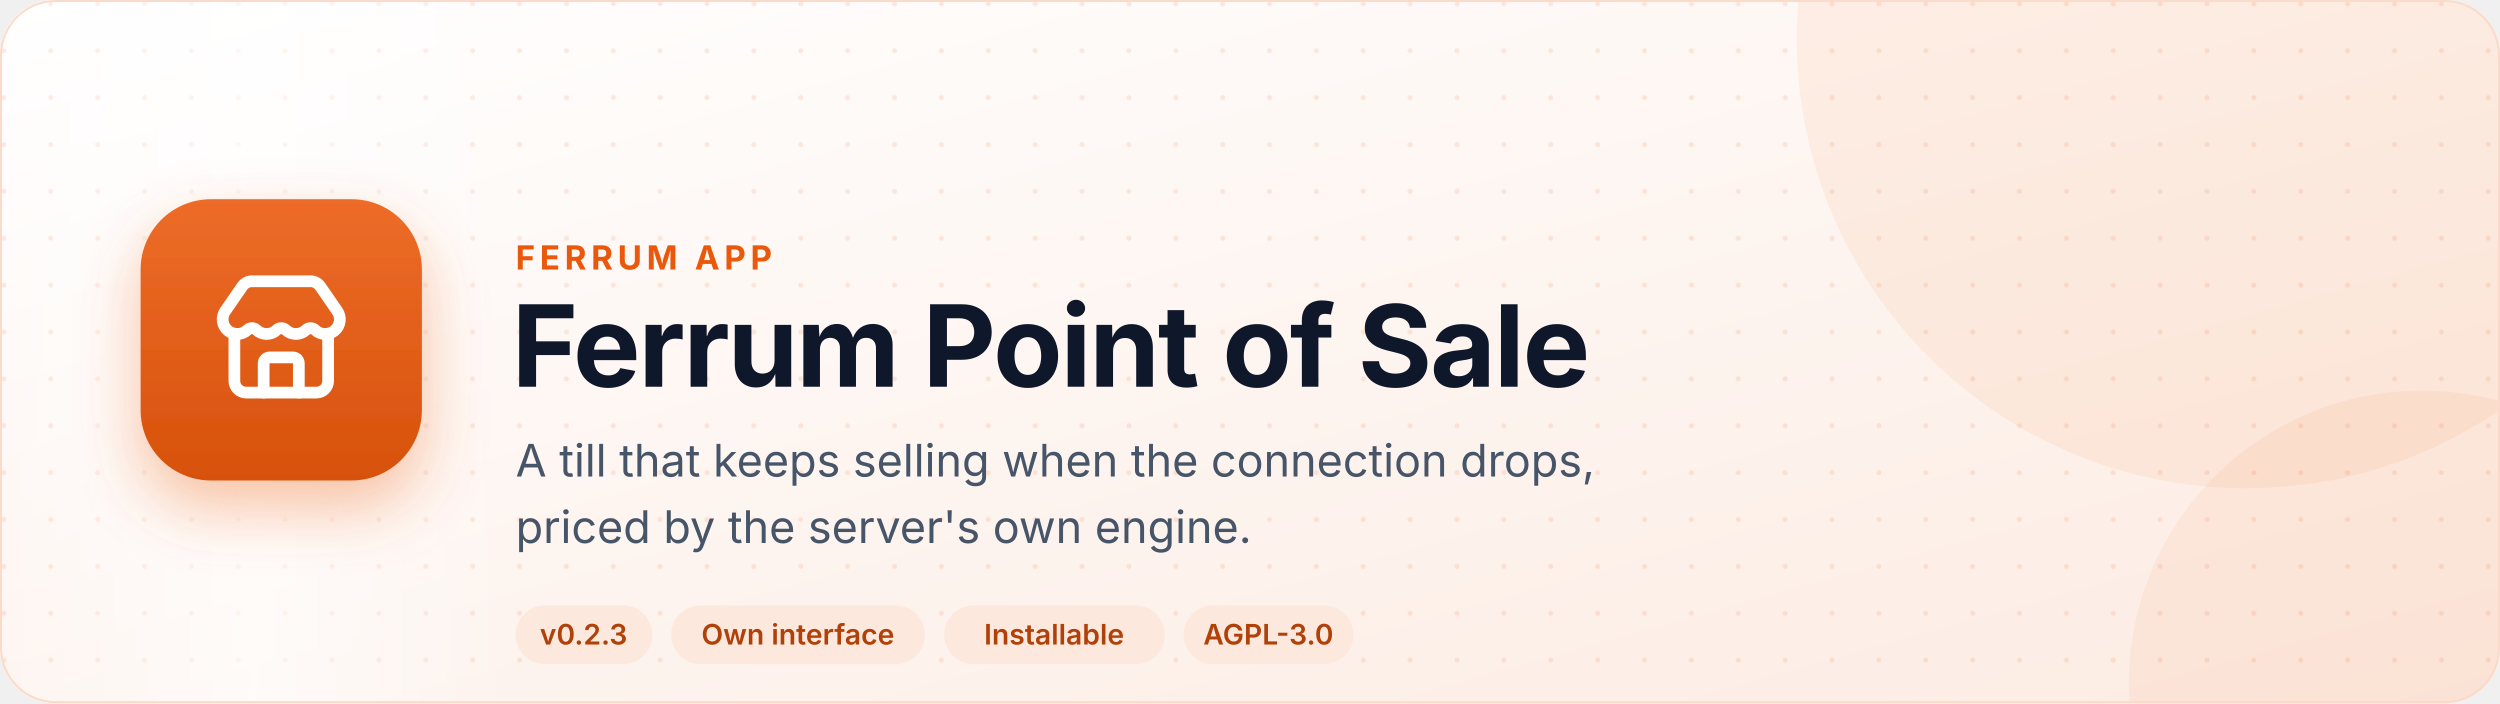
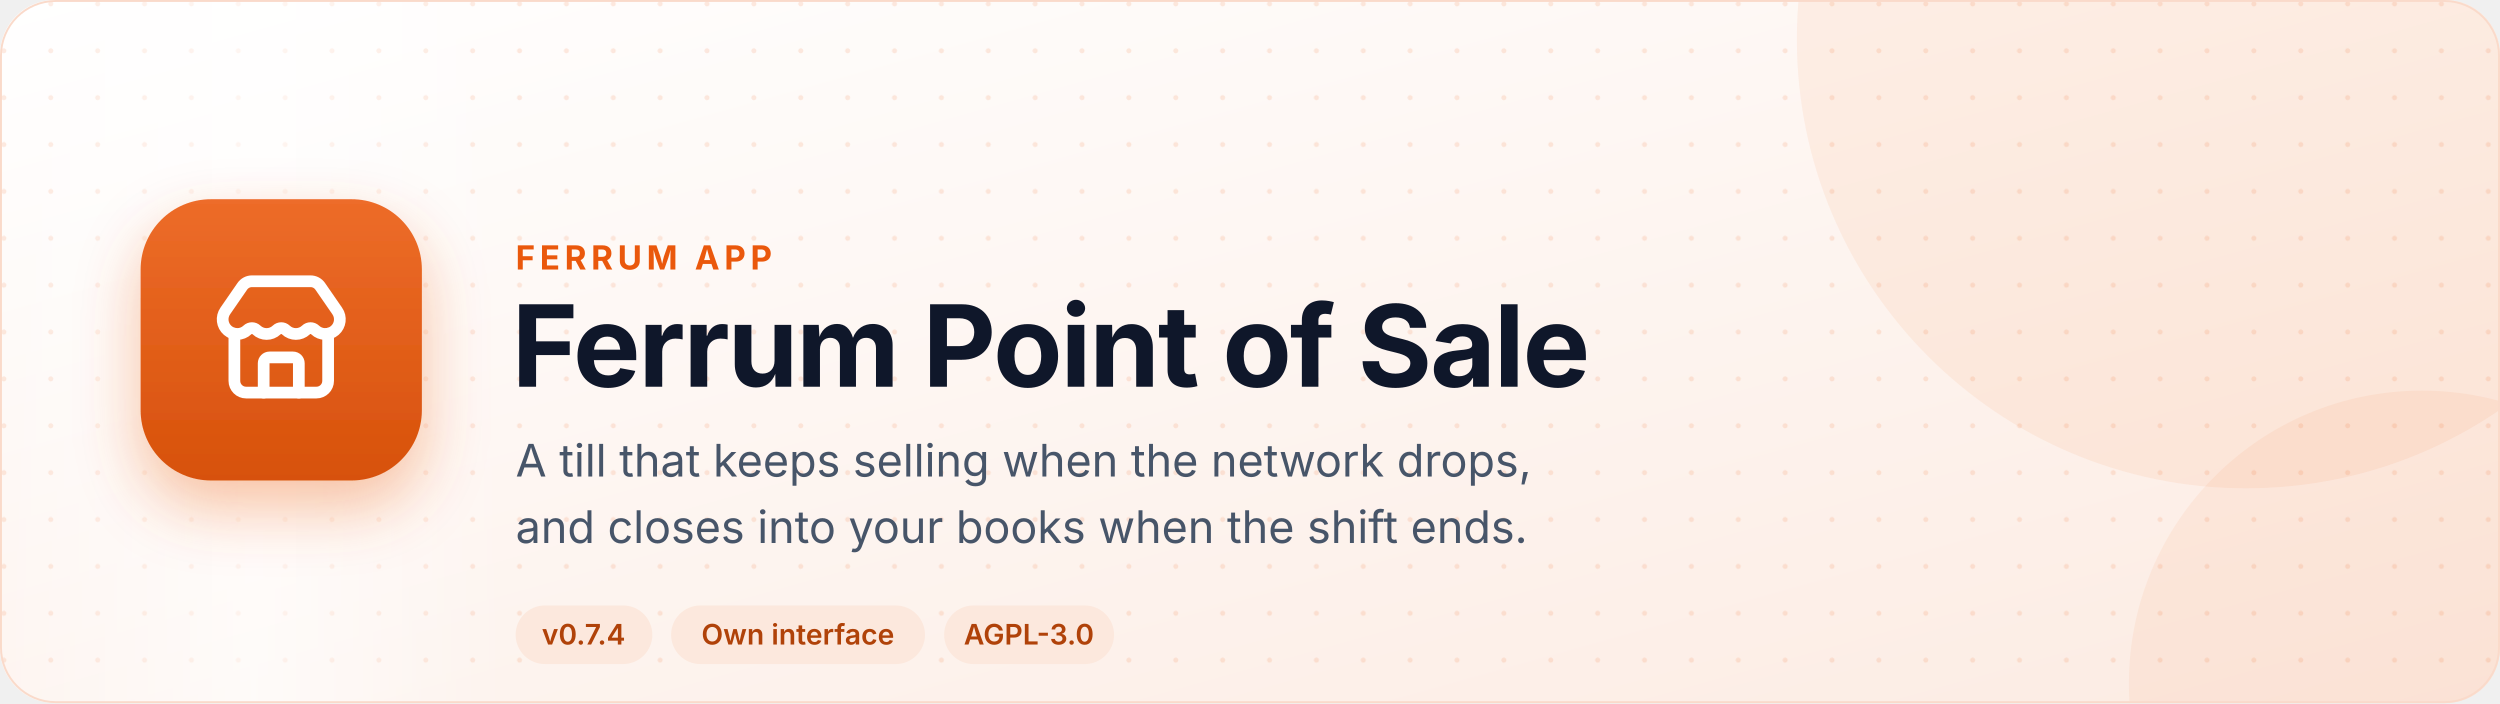
- <svg xmlns="http://www.w3.org/2000/svg" width="1280" height="360" viewBox="0 0 1280 360" role="img" aria-label="Ferrum Point of Sale: A till that keeps selling when the connection drops, priced by the server's own engine.">
+ <svg xmlns="http://www.w3.org/2000/svg" width="1280" height="360" viewBox="0 0 1280 360" role="img" aria-label="Ferrum Point of Sale: A till that keeps selling when the network drops, and closes into your books when the shift ends.">
  <defs>
    <linearGradient id="bg" x1="0" y1="0" x2="1" y2="1">
      <stop offset="0" stop-color="#ffffff" />
      <stop offset="1" stop-color="#fcebe2" />
    </linearGradient>
    <linearGradient id="sheen" x1="0" y1="0" x2="1" y2="0">
      <stop offset="0" stop-color="#fff" stop-opacity="0" />
      <stop offset="0.5" stop-color="#fff" stop-opacity="0.6" />
      <stop offset="1" stop-color="#fff" stop-opacity="0" />
    </linearGradient>
    <linearGradient id="tile" x1="0" y1="0" x2="0" y2="1">
      <stop offset="0" stop-color="#ed6c29" />
      <stop offset="1" stop-color="#d7510b" />
    </linearGradient>
    <pattern id="dots" width="24" height="24" patternUnits="userSpaceOnUse">
      <circle cx="2" cy="2" r="1.3" fill="#ea580c" fill-opacity="0.12" />
    </pattern>
    <filter id="shadow" x="-30%" y="-30%" width="160%" height="170%">
      <feDropShadow dx="0" dy="14" stdDeviation="16" flood-color="#ea580c" flood-opacity="0.35" />
    </filter>
    <clipPath id="card">
      <rect width="1280" height="360" rx="28" />
    </clipPath>
    <style>
      text { font-family: Inter, "Segoe UI", system-ui, -apple-system, Roboto, "Helvetica Neue", Arial, sans-serif; }
      .sheen { animation: sweep 9s ease-in-out infinite; }
      .tile { animation: float 7s ease-in-out infinite; }
      @keyframes sweep { 0% { transform: translateX(-480px) skewX(-18deg); } 60%, 100% { transform: translateX(1760px) skewX(-18deg); } }
      @keyframes float { 0%, 100% { transform: translateY(0); } 50% { transform: translateY(-7px); } }
      @media (prefers-reduced-motion: reduce) { .sheen, .tile { animation: none; } }
    </style>
  </defs>
  <g clip-path="url(#card)">
    <rect width="1280" height="360" fill="url(#bg)" />
    <rect width="1280" height="360" fill="url(#dots)" />
    <circle cx="1150" cy="20" r="230" fill="#ea580c" fill-opacity="0.07" />
    <circle cx="1240" cy="350" r="150" fill="#ea580c" fill-opacity="0.06" />
    <rect class="sheen" x="0" y="-60" width="260" height="480" fill="url(#sheen)" />
  </g>
  <rect x="0.5" y="0.5" width="1279" height="359" rx="28" fill="none" stroke="#fadaca" />
  <g class="tile">
    <g transform="translate(72 102)" filter="url(#shadow)">
      <rect width="144" height="144" rx="36" fill="url(#tile)" />
      <g transform="translate(36 36) scale(3)" fill="none" stroke="#fff" stroke-width="2" stroke-linecap="round" stroke-linejoin="round">
        <path d="M15 21v-5a1 1 0 0 0-1-1h-4a1 1 0 0 0-1 1v5" />
        <path d="M17.774 10.31a1.12 1.12 0 0 0-1.549 0 2.5 2.5 0 0 1-3.451 0 1.12 1.12 0 0 0-1.548 0 2.5 2.5 0 0 1-3.452 0 1.12 1.12 0 0 0-1.549 0 2.5 2.5 0 0 1-3.77-3.248l2.889-4.184A2 2 0 0 1 7 2h10a2 2 0 0 1 1.653.873l2.895 4.192a2.5 2.5 0 0 1-3.774 3.244" />
        <path d="M4 10.95V19a2 2 0 0 0 2 2h12a2 2 0 0 0 2-2v-8.05" />
      </g>
    </g>
  </g>
  <text x="264" y="138" font-size="17" font-weight="700" fill="#ea580c" letter-spacing="2.4">FERRUM APP</text>
  <text x="262" y="198" font-size="58" font-weight="750" fill="#0f172a" letter-spacing="-1">Ferrum Point of Sale</text>
-   <text x="264" y="244" font-size="23" fill="#475569">A till that keeps selling when the connection drops,</text>
-   <text x="264" y="278" font-size="23" fill="#475569">priced by the server's own engine.</text>
+   <text x="264" y="244" font-size="23" fill="#475569">A till that keeps selling when the network drops,</text>
+   <text x="264" y="278" font-size="23" fill="#475569">and closes into your books when the shift ends.</text>
  <g>
    <rect x="264" y="310" width="70" height="30" rx="15" fill="#fce8dd" />
-     <text x="298.8" y="330" font-size="14.5" font-weight="600" fill="#b04209" text-anchor="middle">v0.2.3</text>
+     <text x="298.8" y="330" font-size="14.5" font-weight="600" fill="#b04209" text-anchor="middle">v0.7.4</text>
  </g>
  <g>
    <rect x="343.6" y="310" width="130" height="30" rx="15" fill="#fce8dd" />
    <text x="408.5" y="330" font-size="14.5" font-weight="600" fill="#b04209" text-anchor="middle">Own interface</text>
  </g>
  <g>
-     <rect x="483.4" y="310" width="113" height="30" rx="15" fill="#fce8dd" />
-     <text x="539.7" y="330" font-size="14.5" font-weight="600" fill="#b04209" text-anchor="middle">Installable</text>
-   </g>
-   <g>
-     <rect x="606" y="310" width="87" height="30" rx="15" fill="#fce8dd" />
-     <text x="649.4" y="330" font-size="14.5" font-weight="600" fill="#b04209" text-anchor="middle">AGPL-3.0</text>
+     <rect x="483.4" y="310" width="87" height="30" rx="15" fill="#fce8dd" />
+     <text x="526.8" y="330" font-size="14.5" font-weight="600" fill="#b04209" text-anchor="middle">AGPL-3.0</text>
  </g>
</svg>
